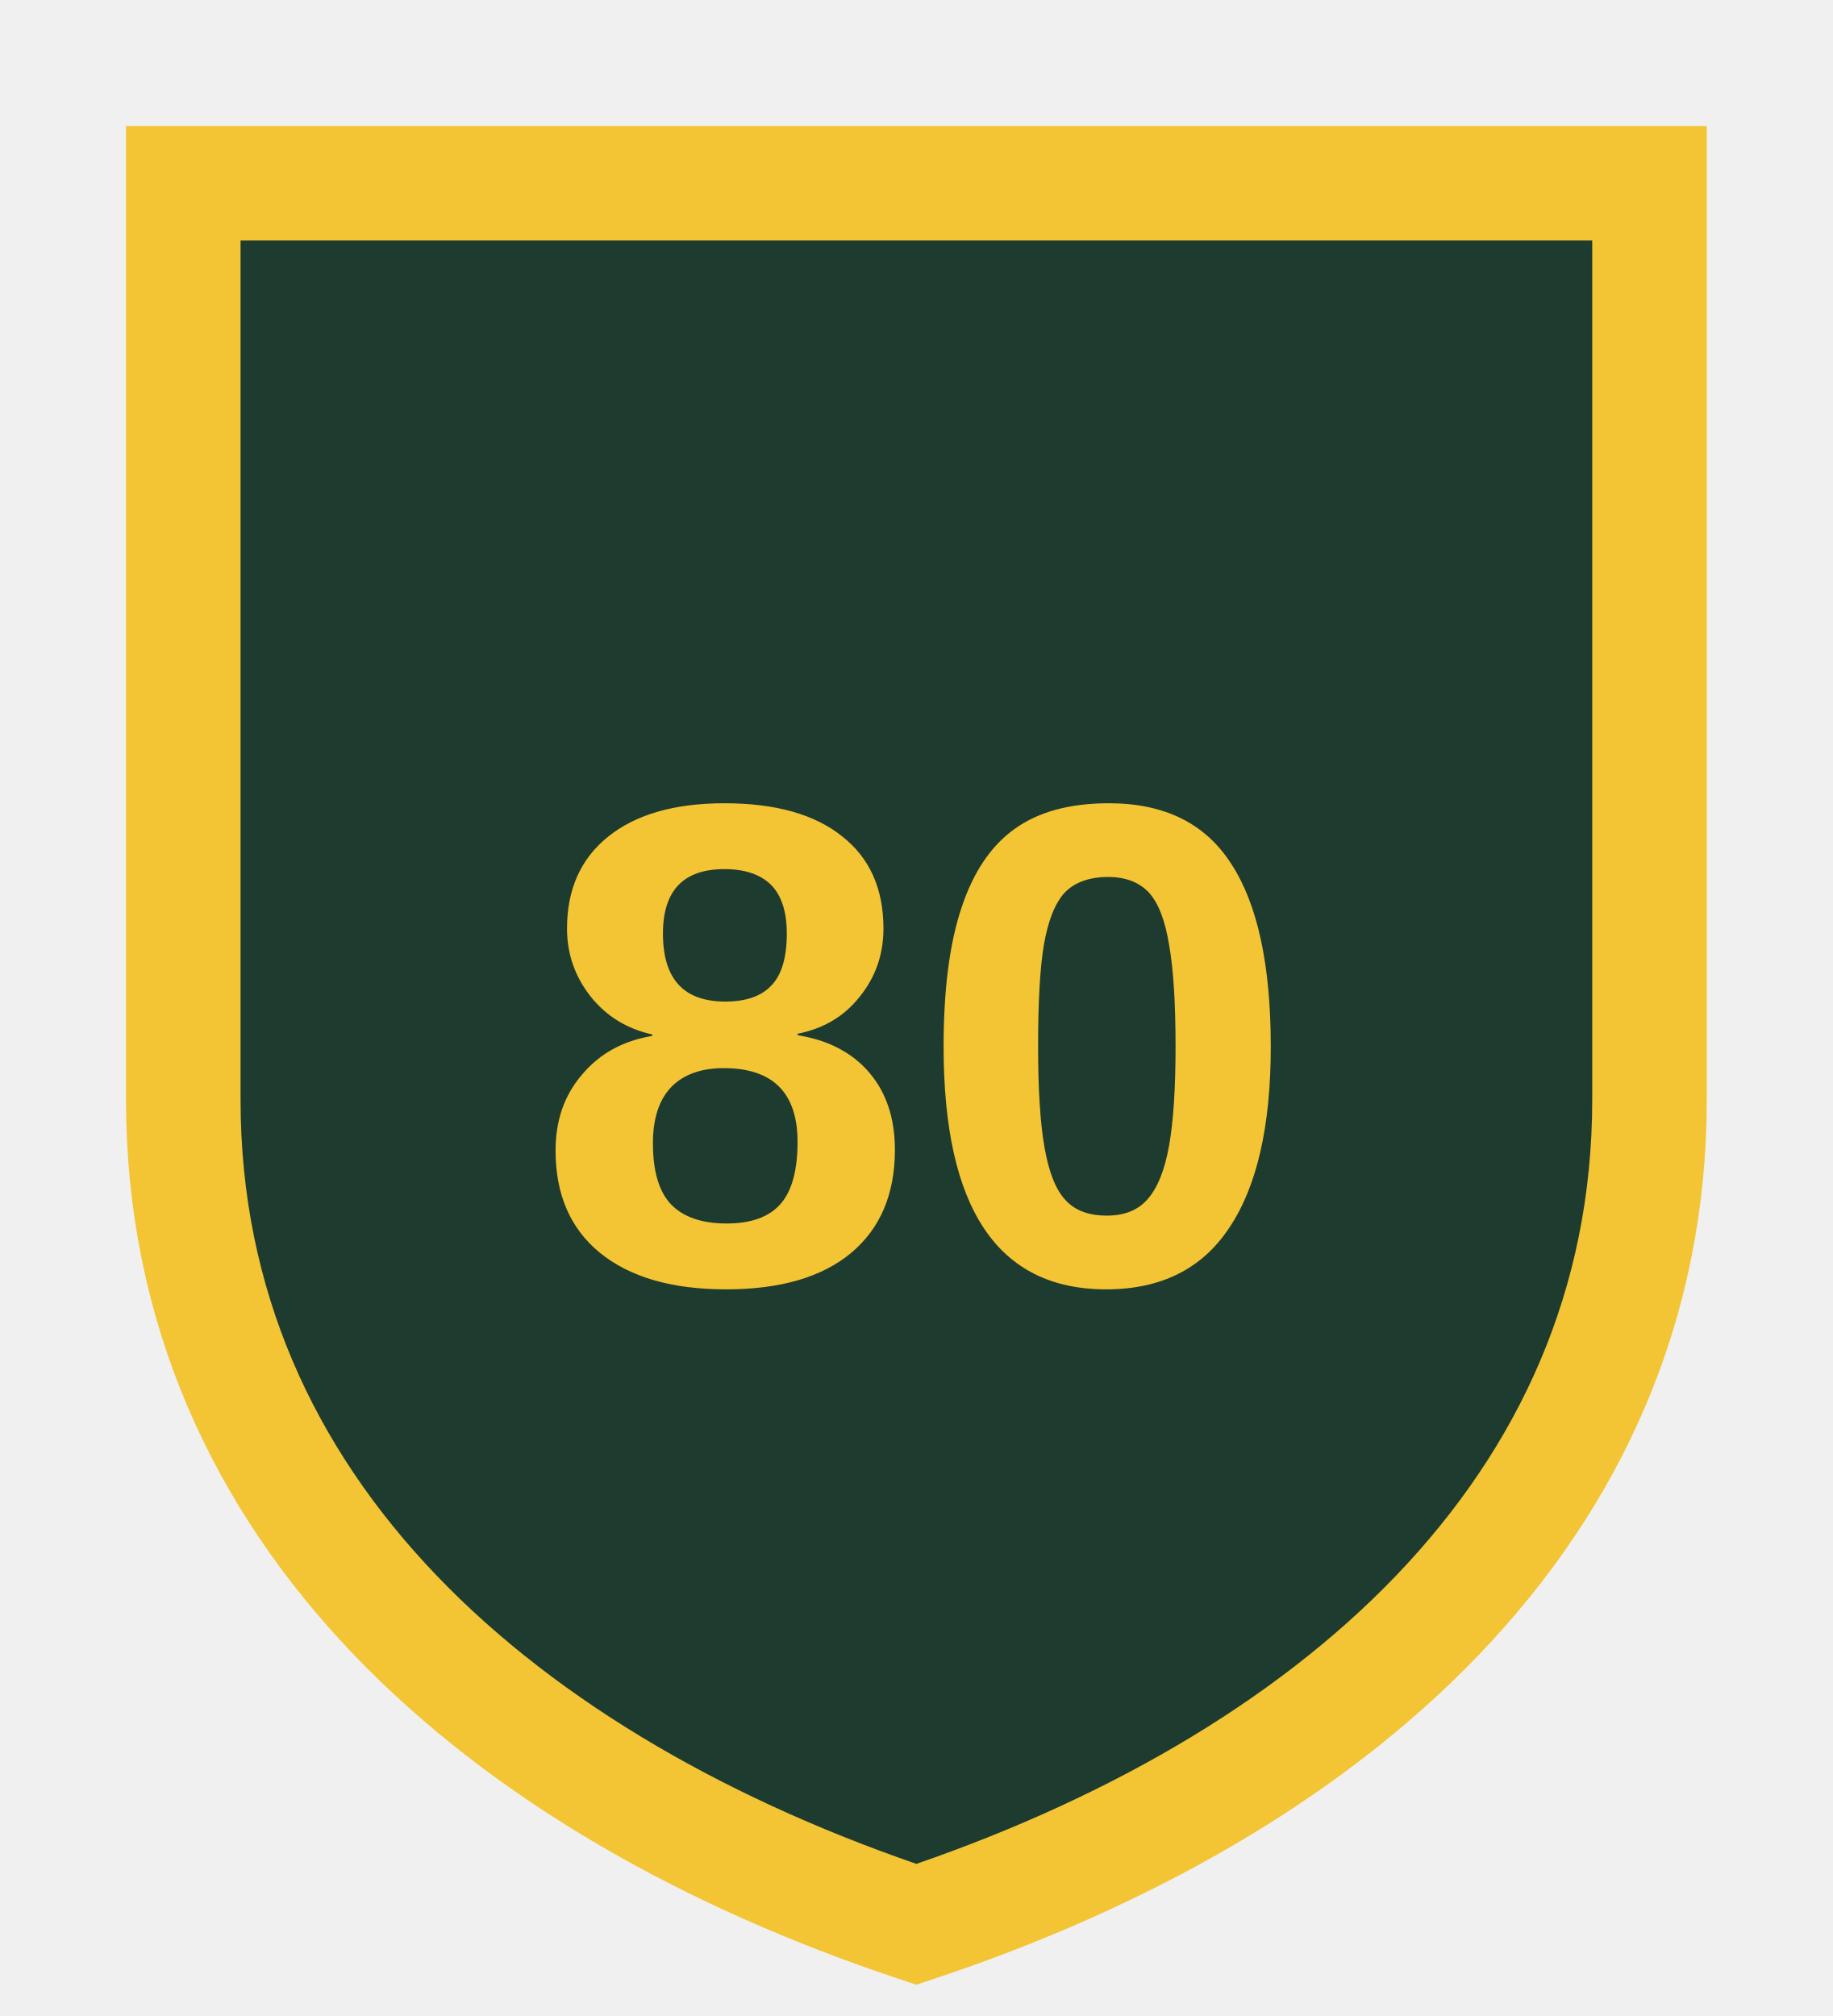
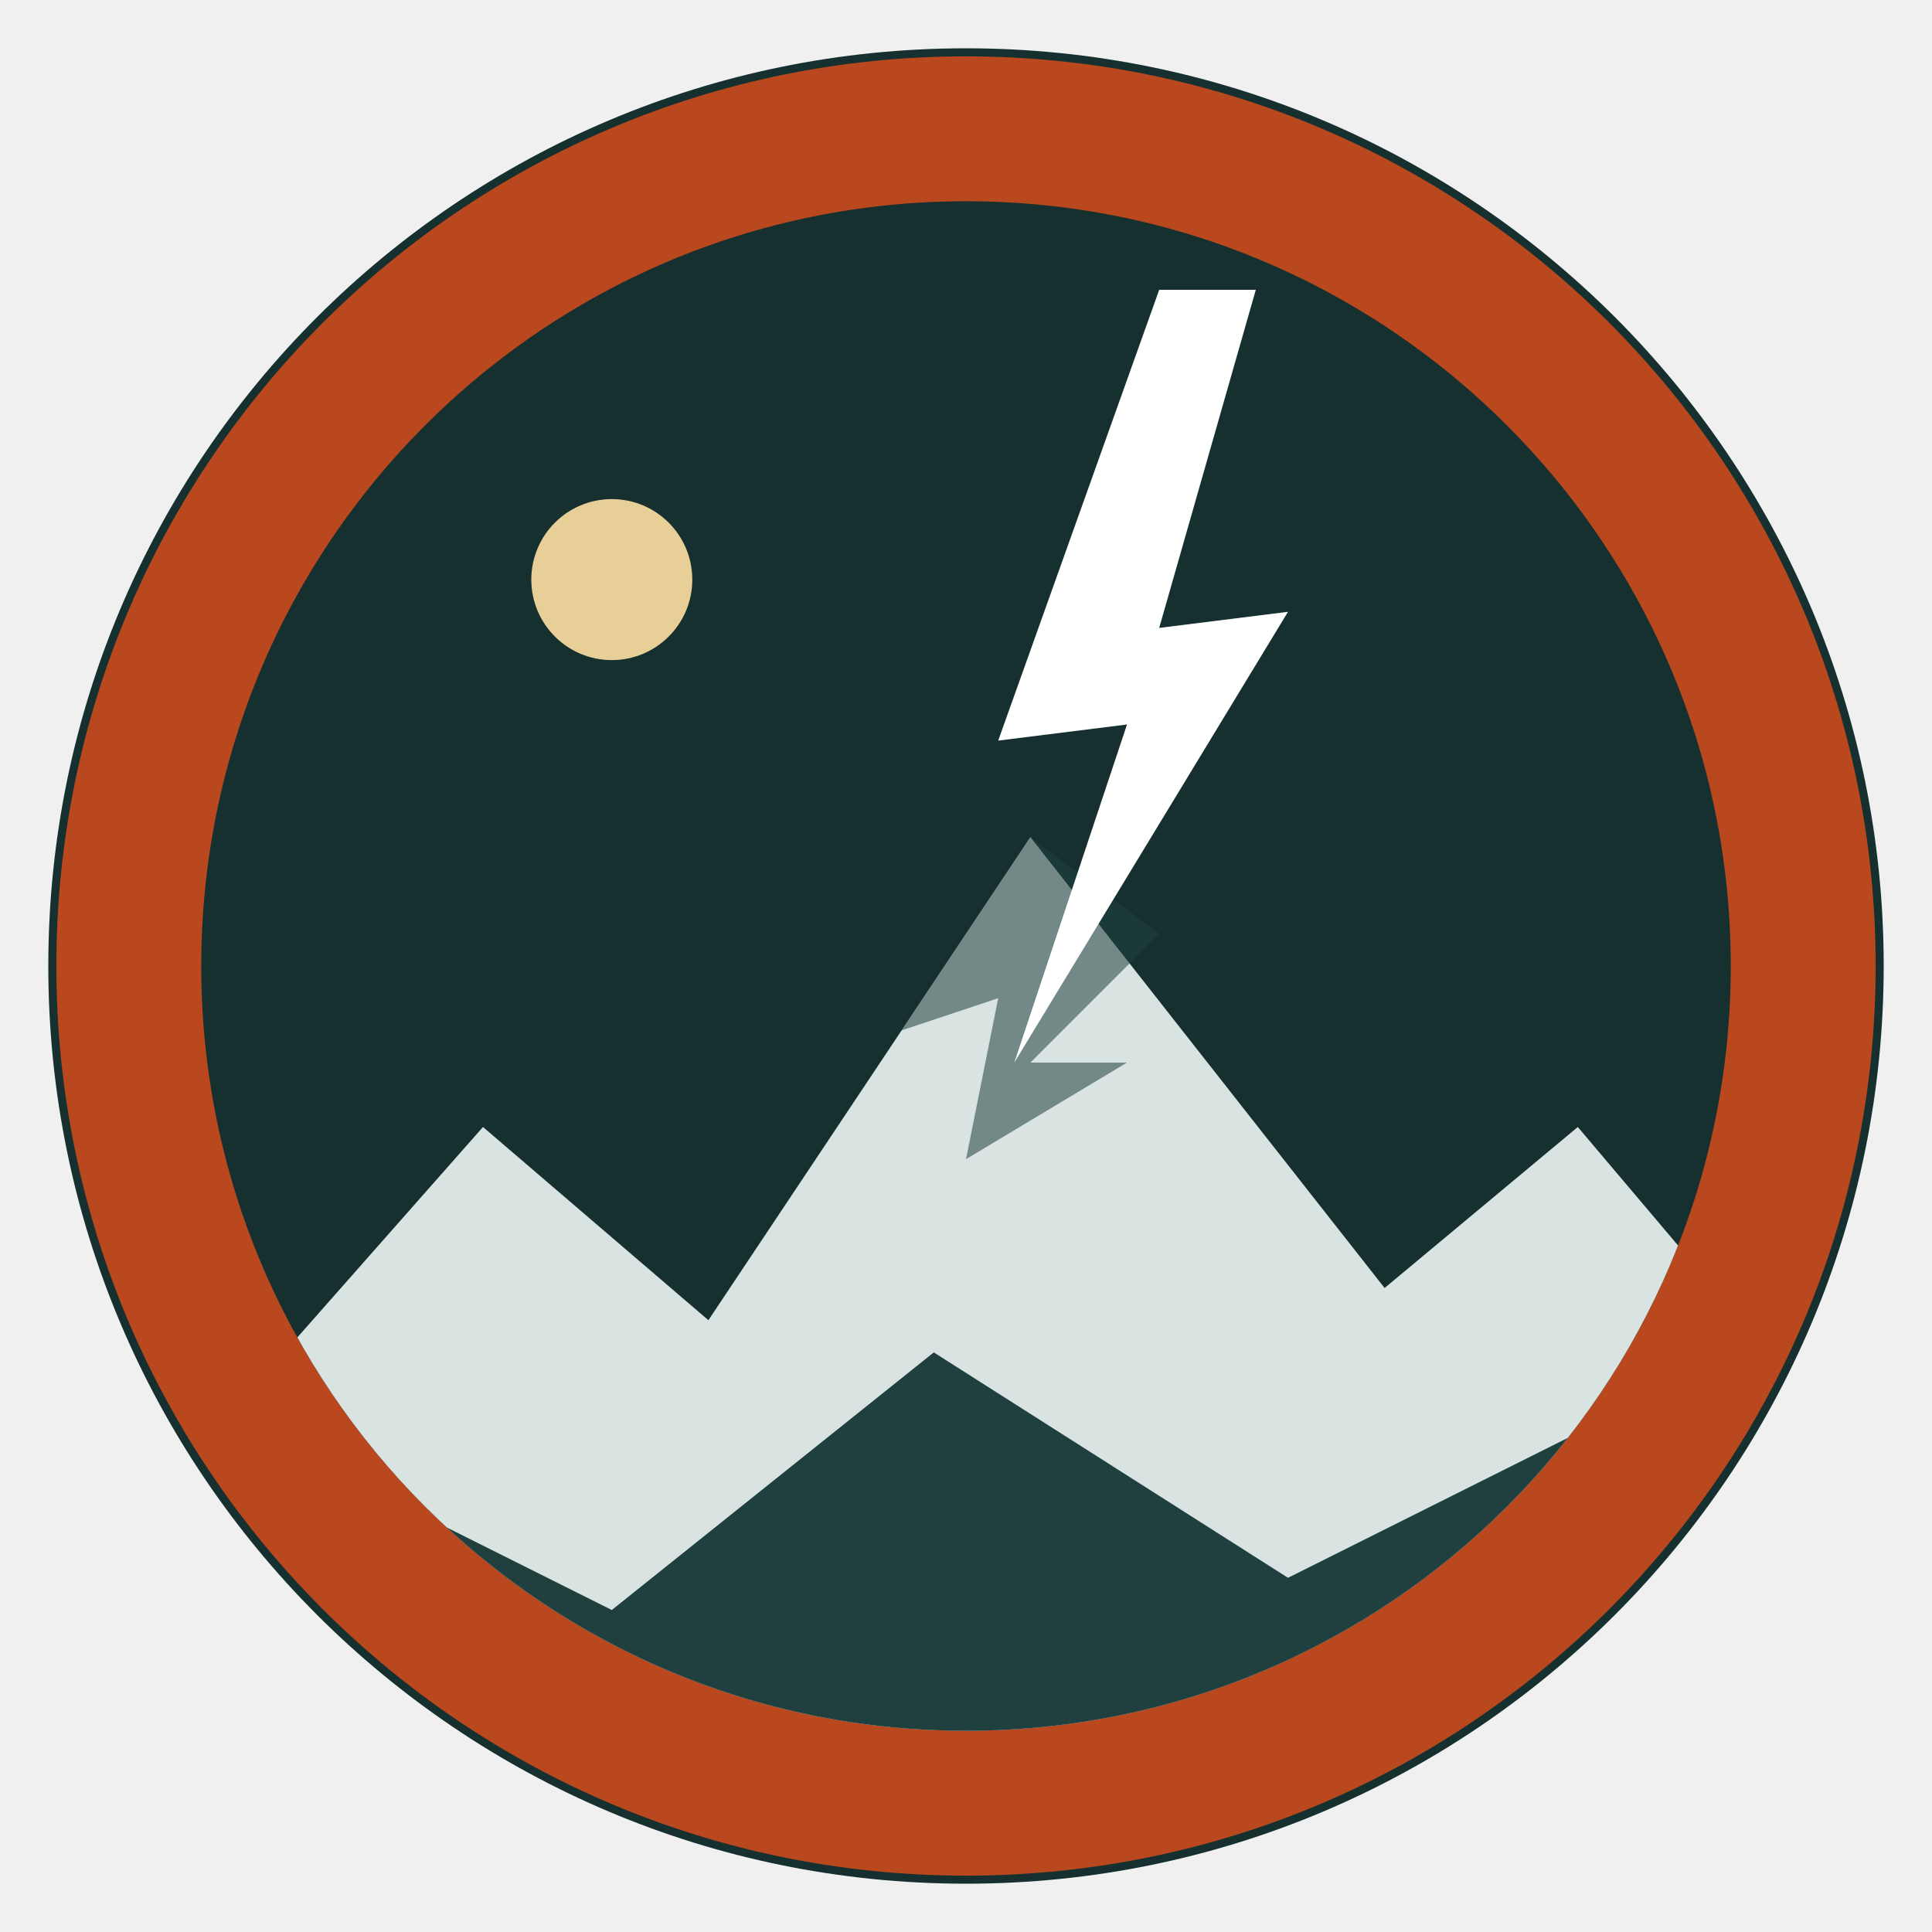
- <svg xmlns="http://www.w3.org/2000/svg" viewBox="0 0 40 44">
-   <path d="M4 4h32v20c0 9-7 15-16 18C11 39 4 33 4 24Z" fill="#1E3B2F" stroke="#F3C433" stroke-width="2.5" />
-   <text x="20" y="28" text-anchor="middle" font-family="Arial Black, Arial, sans-serif" font-weight="900" font-size="15" fill="#F3C433">80</text>
+ <svg xmlns="http://www.w3.org/2000/svg" class="logo-mark" viewBox="0 0 120 120" aria-hidden="true">
+   <circle cx="60" cy="60" r="57" fill="#16302F" />
+   <circle cx="60" cy="60" r="52" fill="none" stroke="#B9481F" stroke-width="9" />
+   <clipPath id="badge-in-s">
+     <circle cx="60" cy="60" r="47.5" />
+   </clipPath>
+   <g clip-path="url(#badge-in-s)">
+     <circle cx="38" cy="36" r="5" fill="#E7CF97" />
+     <path d="M0,104 L30,70 L44,82 L64,52 L86,80 L98,70 L120,96 L120,120 L0,120Z" fill="#D8E3E2" />
+     <path d="M64,52 L56,64 L62,62 L60,72 L70,66 L64,66 L72,58Z" fill="#1F403E" opacity=".55" />
+     <path d="M0,112 L22,92 L38,100 L58,84 L80,98 L100,88 L120,104 L120,120 L0,120Z" fill="#1F403E" />
+     <path d="M72,18 L62,46 L70,45 L63,66 L80,38 L72,39 L78,18Z" fill="#fff" />
+   </g>
</svg>
